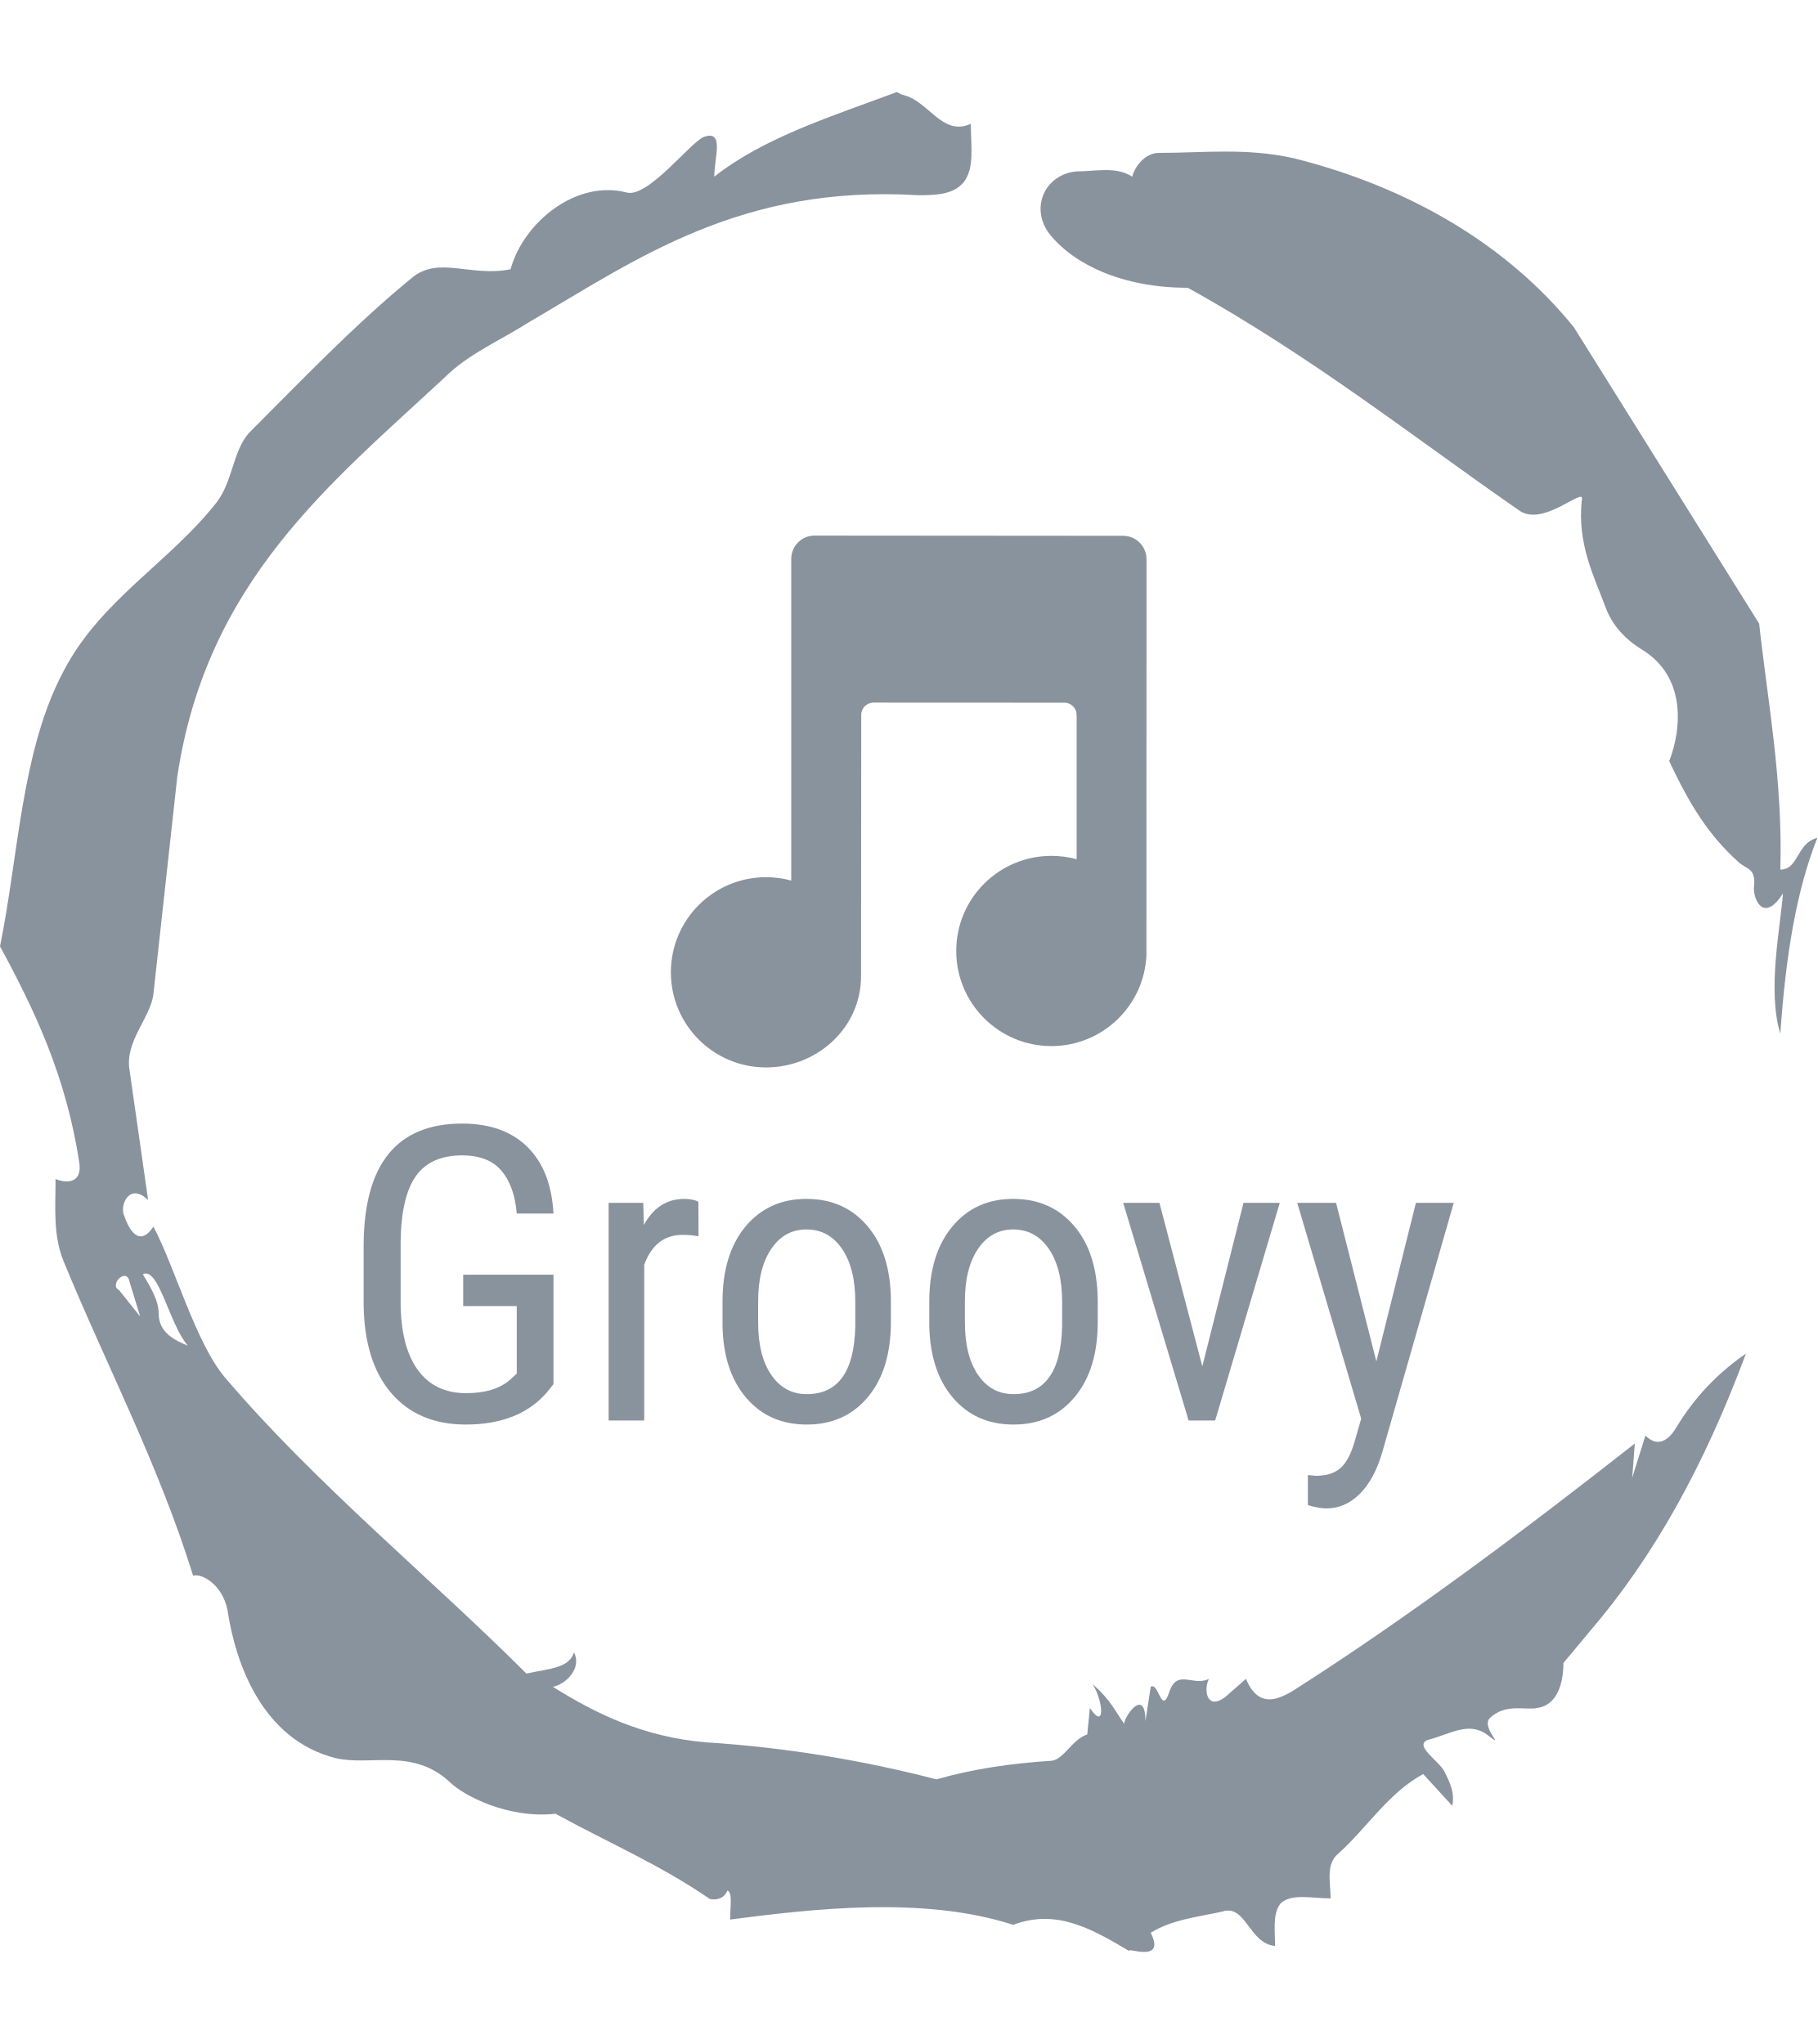
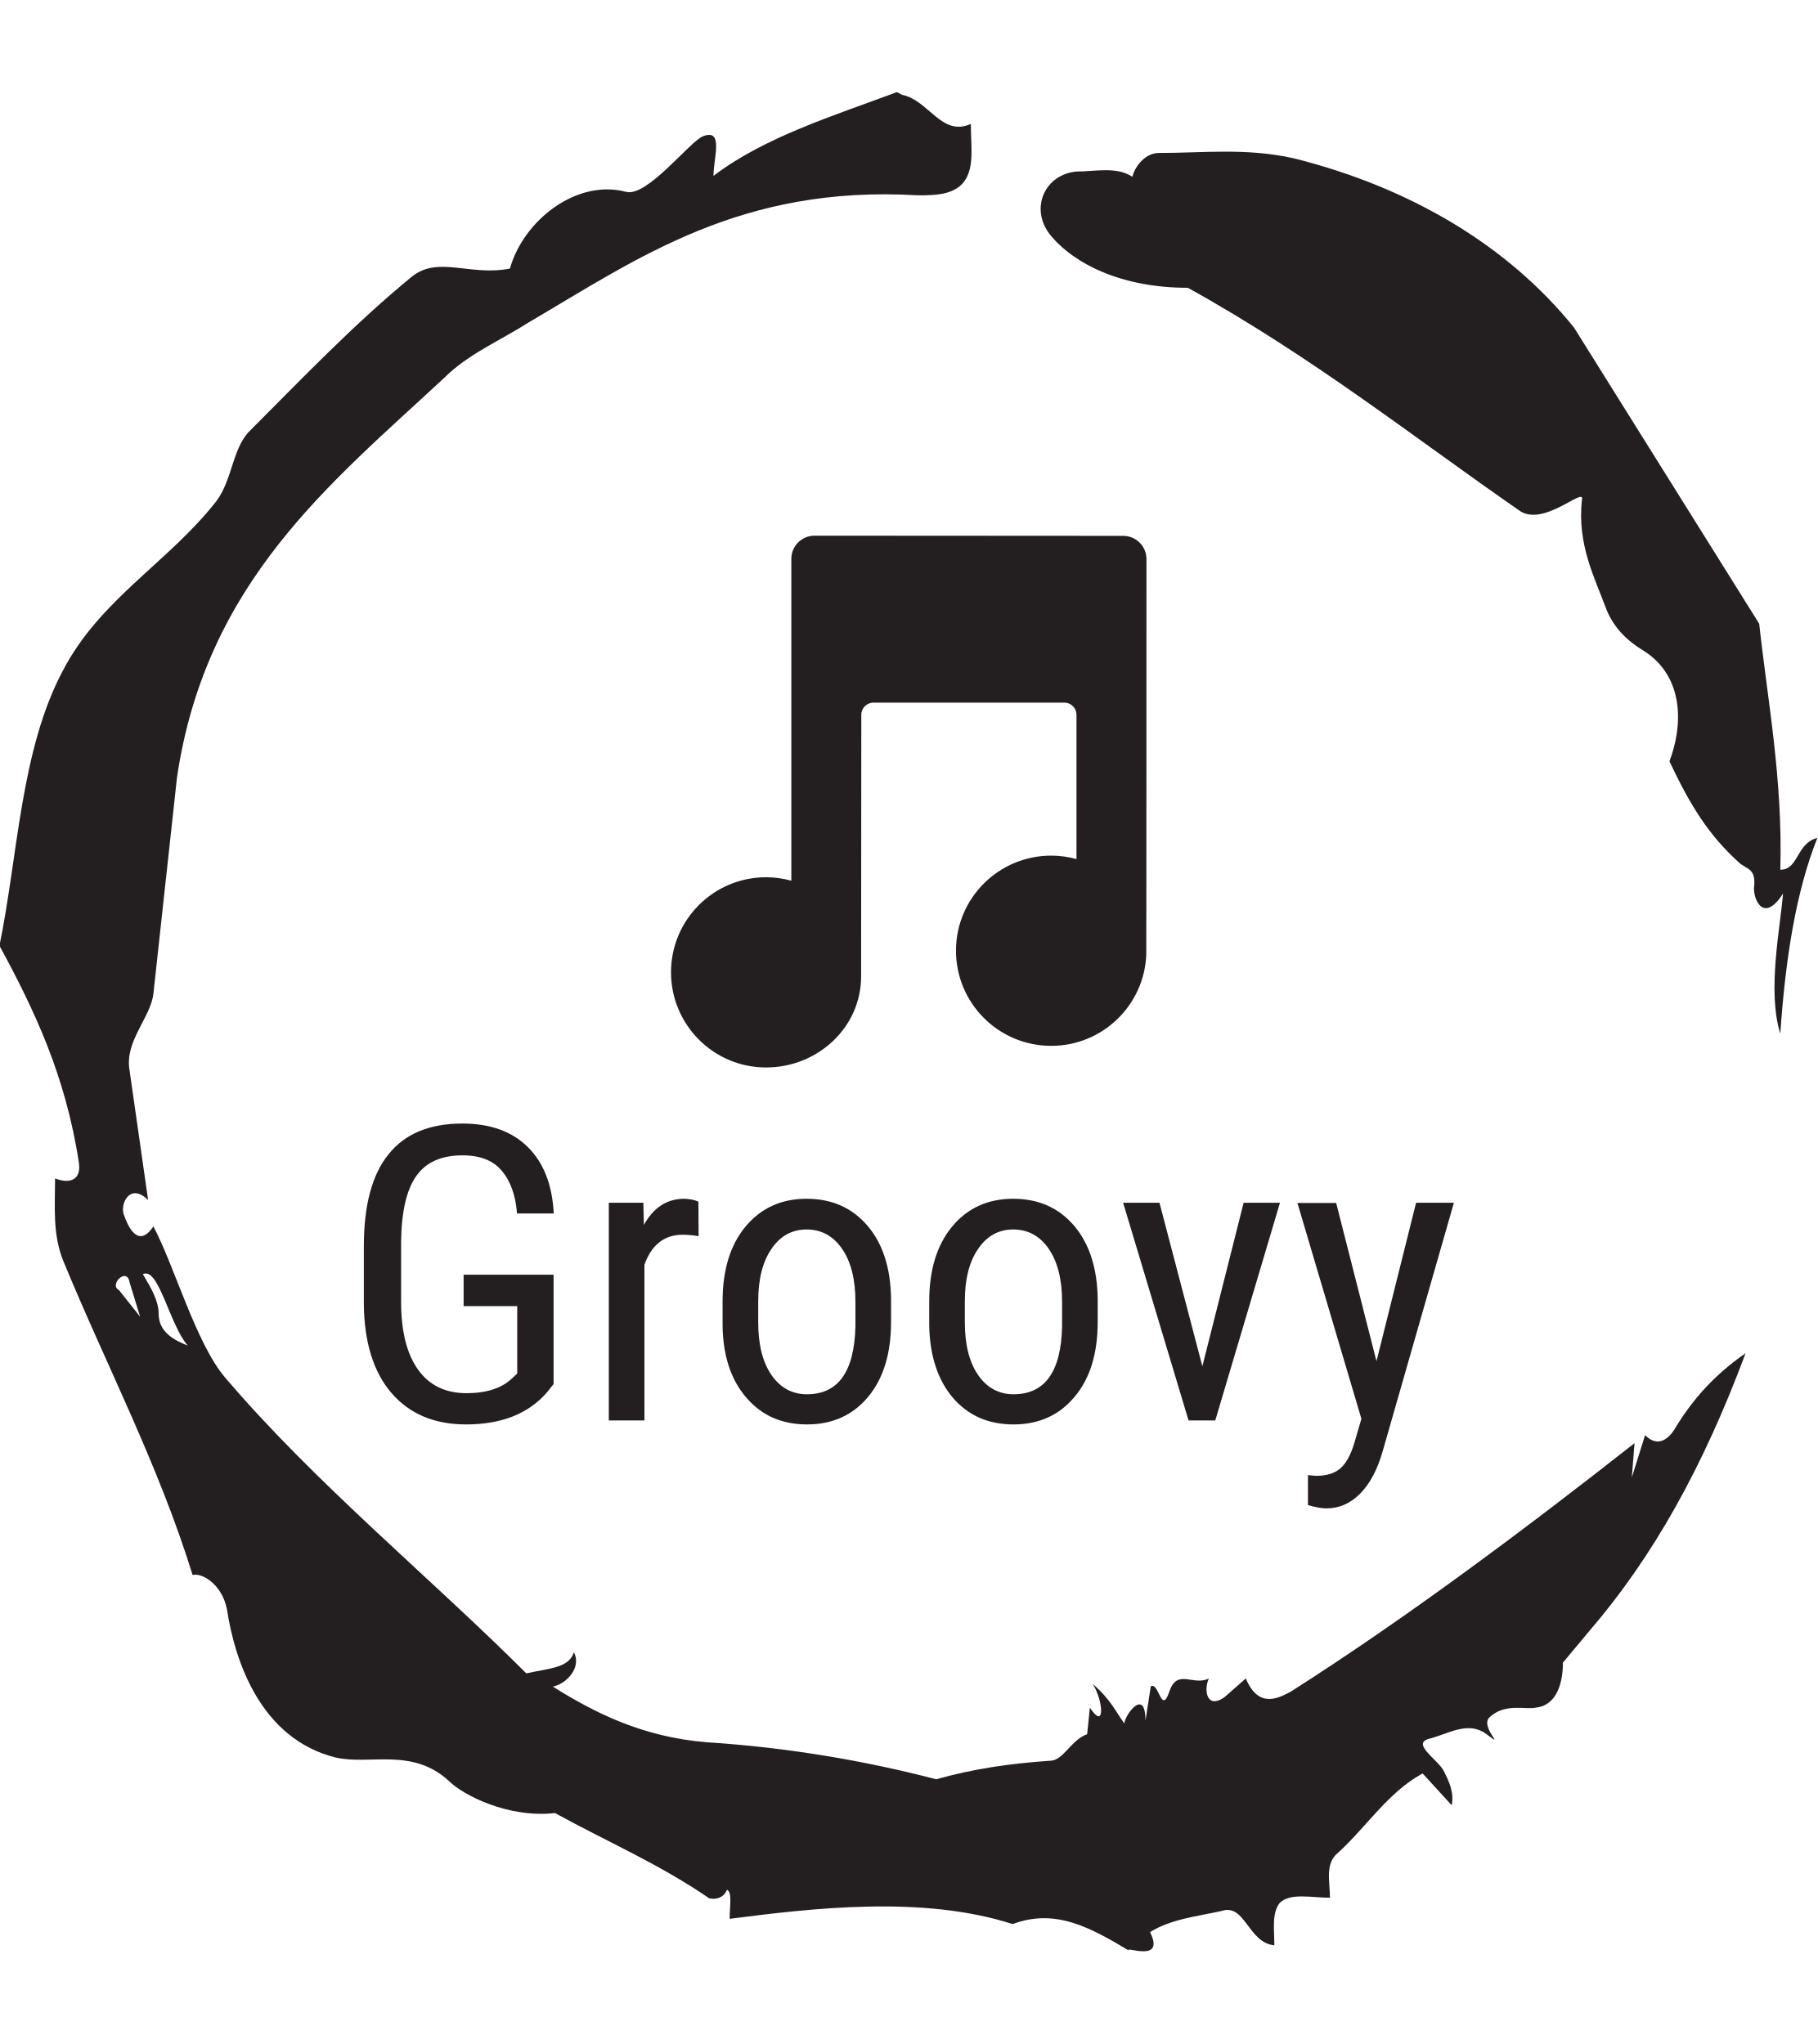
- <svg xmlns="http://www.w3.org/2000/svg" version="1.1" width="1000" height="1125" viewBox="0 0 1000 1125">
+ <svg xmlns="http://www.w3.org/2000/svg" version="1.1" id="icon-0" x="0px" y="0px" viewBox="0 0 1000 1125" style="enable-background:new 0 0 1000 1125;" xml:space="preserve">
+   <style type="text/css">
+ 	.st0{fill:#231F20;}
+ 	.st1{display:none;fill:none;}
+ </style>
  <g transform="matrix(1,0,0,1,1.7053025658242404e-13,0)">
-     <svg viewBox="0 0 320 360" data-background-color="#ffffff" preserveAspectRatio="xMidYMid meet" height="1125" width="1000">
-       <g id="tight-bounds" transform="matrix(1,0,0,1,0,0)">
-         <svg viewBox="0 0 320 360" height="360" width="320">
+     <g id="tight-bounds" transform="matrix(1,0,0,1,0,0)">
+       <g>
+         <g>
+           <path class="st0" d="M65.5,710.1l11.6,14.6l-5.8-18.9C69.9,697,59.7,707.2,65.5,710.1 M78.6,701.3c4.4,7.3,8.7,14.6,8.7,21.8      c0,10.2,8.7,14.6,16,17.5C93.2,729,87.3,697,78.6,701.3 M637.6,84.2c24.7,0,48-2.9,74.2,2.9c64,16,117.9,48,154.3,93.2      l101.9,163c4.4,40.8,13.1,85.9,11.6,135.4c10.2,0,8.7-14.6,20.4-17.5c-11.6,29.1-17.5,65.5-20.4,107.7      c-7.3-23.3,0-58.2,1.5-77.1c-10.2,16-16,4.4-16-2.9c1.5-11.6-4.4-10.2-8.7-14.6c-16-14.6-26.2-30.6-37.8-55.3      c7.3-18.9,8.7-46.6-14.6-61.1c-7.3-4.4-16-11.6-20.4-23.3c-5.8-16-16-34.9-13.1-59.7c1.5-7.3-21.8,16-34.9,5.8      c-56.8-39.3-113.5-84.4-182-122.3c-36.4,0-62.6-13.1-75.7-29.1c-11.6-14.6-2.9-33.5,14.6-34.9c10.2,0,21.8-2.9,30.6,2.9      C624.5,91.4,630.3,84.2,637.6,84.2 M493.5,50.7l2.9,1.5c14.6,2.9,21.8,23.3,37.8,16c0,10.2,1.5,20.4-1.5,27.7      c-4.4,11.6-17.5,11.6-27.7,11.6c-97.5-5.8-154.3,34.9-214,69.9c-16,10.2-33.5,17.5-46.6,30.6c-62.6,58.2-131,112.1-147,219.8      L84.4,547c-1.5,13.1-16,26.2-13.1,42.2l10.2,71.3c-10.2-10.2-16,2.9-13.1,8.7c1.5,4.4,7.3,18.9,16,5.8      c11.6,21.8,23.3,64,39.3,83c49.5,58.2,113.5,110.6,165.9,163c13.1-2.9,23.3-2.9,26.2-11.6c4.4,8.7-4.4,17.5-11.6,18.9      c23.3,14.6,49.5,27.7,84.4,30.6c45.1,2.9,87.3,10.2,126.6,20.4c20.4-5.8,40.8-8.7,62.6-10.2c7.3,0,11.6-11.6,20.4-14.6l1.5-14.6      c8.7,13.1,7.3-4.4,1.5-13.1c10.2,8.7,13.1,16,17.5,21.8c0-4.4,11.6-20.4,11.6-1.5l2.9-18.9c4.4-2.9,5.8,16,10.2,2.9      c4.4-13.1,13.1-2.9,21.8-7.3c-2.9,5.8-1.5,17.5,8.7,10.2l11.6-10.2c7.3,17.5,18.9,10.2,24.7,7.3c64-40.8,128.1-88.8,189.2-136.8      l-1.5,18.9l7.3-23.3c7.3,7.3,13.1,1.5,16-2.9c8.7-14.6,20.4-29.1,39.3-42.2c-23.3,62.6-50.9,112.1-85.9,152.8l-14.6,17.5      c0,10.2-2.9,23.3-14.6,24.7c-5.8,1.5-17.5-2.9-26.2,5.8c-4.4,5.8,10.2,17.5-1.5,8.7c-10.2-7.3-20.4,0-32,2.9      c-8.7,2.9,5.8,11.6,8.7,17.5c2.9,5.8,5.8,11.6,4.4,18.9l-16-17.5c-18.9,10.2-30.6,29.1-46.6,43.7c-7.3,5.8-4.4,16-4.4,24.7      c-10.2,0-21.8-2.9-27.7,2.9c-4.4,5.8-2.9,14.6-2.9,23.3c-14.6-1.5-16-23.3-29.1-18.9c-13.1,2.9-27.7,4.4-39.3,11.6      c8.7,17.5-14.6,7.3-11.6,10.2c-21.8-13.1-40.8-23.3-64-14.6c-49.5-16-110.6-8.7-155.7-2.9c0-7.3,1.5-14.6-1.5-16      c-2.9,7.3-11.6,4.4-10.2,4.4c-27.7-18.9-55.3-30.6-84.4-46.6c-26.2,2.9-50.9-10.2-58.2-17.5c-20.4-18.9-43.7-8.7-62.6-13.1      c-40.8-10.2-55.3-52.4-59.7-81.5c-2.9-14.6-14.6-20.4-18.9-18.9c-18.9-61.1-48-116.4-71.3-173.2c-5.8-14.6-4.4-29.1-4.4-45.1      c7.3,2.9,14.6,1.5,13.1-8.7c-7.3-48-24.7-84.4-43.7-119.4c10.2-49.5,11.6-107.7,34.9-151.4c20.4-39.3,58.2-59.7,84.4-93.2      c8.7-11.6,8.7-27.7,17.5-37.8c29.1-29.1,58.2-59.7,90.2-85.9c14.6-11.6,32,0,53.9-4.4c7.3-26.2,36.4-49.5,64-42.2      c11.6,2.9,34.9-27.7,42.2-30.6c11.6-4.4,5.8,11.6,5.8,21.8C420.7,75.4,458.5,63.8,493.5,50.7" />
+         </g>
+         <g transform="matrix(1,0,0,1,64,94.32955)">
          <g>
-             <svg />
+             <g>
+               <g transform="matrix(1,0,0,1,0,103.5616)">
+                 <g>
+                   <g>
+                     <g transform="matrix(1,0,0,1,0,0)">
+                       <path id="text-0" class="st0" d="M240.6,503.7v60.2l-3.5,4.4c-10.2,11.9-25.1,17.8-44.7,17.8l0,0            c-17.4,0-31.1-5.8-41-17.3c-9.9-11.5-15-27.9-15.2-49l0,0v-31.7c0-22.6,4.5-39.5,13.6-50.7c9-11.3,22.6-16.9,40.6-16.9            l0,0c15.3,0,27.3,4.3,36,12.9c8.7,8.6,13.5,20.8,14.3,36.6l0,0h-20.2c-0.8-10-3.6-17.9-8.4-23.5c-4.7-5.7-12-8.5-21.6-8.5            l0,0c-11.6,0-20.1,3.8-25.4,11.3c-5.4,7.6-8.2,19.7-8.4,36.3l0,0v32.9c0,16.2,3.1,28.7,9.3,37.4c6.2,8.7,15.1,13,26.7,13            l0,0c10.9,0,19.3-2.7,24.9-8l0,0l3-2.8V521h-29.5v-17.3H240.6z M320.3,463.5l0.1,19c-2.7-0.5-5.7-0.8-8.8-0.8l0,0            c-10,0-17.1,5.5-21,16.5l0,0v85.7h-19.6V464.1h19l0.3,12.2c5.3-9.6,12.7-14.4,22.3-14.4l0,0            C315.6,462,318.2,462.5,320.3,463.5L320.3,463.5z M333.6,531.6v-13.1c0-17.4,4.2-31.2,12.7-41.4            c8.5-10.1,19.6-15.2,33.5-15.2s25,4.9,33.5,14.8c8.5,9.9,12.8,23.4,13,40.4l0,0v12.6c0,17.4-4.2,31.1-12.6,41.2            c-8.4,10.1-19.6,15.2-33.6,15.2l0,0c-13.9,0-25-4.9-33.4-14.7C338.2,561.6,333.8,548.3,333.6,531.6L333.6,531.6z             M353.2,518.4v11.4c0,12.3,2.4,22,7.3,29.1c4.8,7,11.4,10.6,19.5,10.6l0,0c17.3,0,26.1-12.5,26.7-37.4l0,0v-13.5            c0-12.2-2.4-21.9-7.3-29.1c-4.9-7.1-11.4-10.7-19.6-10.7l0,0c-8,0-14.5,3.6-19.3,10.7            C355.6,496.6,353.2,506.2,353.2,518.4L353.2,518.4z M447.3,531.6v-13.1c0-17.4,4.2-31.2,12.7-41.4            c8.4-10.1,19.6-15.2,33.5-15.2s25,4.9,33.5,14.8c8.4,9.9,12.8,23.4,13,40.4l0,0v12.6c0,17.4-4.2,31.1-12.7,41.2            c-8.4,10.1-19.6,15.2-33.6,15.2l0,0c-13.9,0-25-4.9-33.4-14.7C452,561.6,447.6,548.3,447.3,531.6L447.3,531.6z             M466.9,518.4v11.4c0,12.3,2.4,22,7.3,29.1c4.8,7,11.4,10.6,19.5,10.6l0,0c17.3,0,26.2-12.5,26.7-37.4l0,0v-13.5            c0-12.2-2.4-21.9-7.3-29.1c-4.9-7.1-11.4-10.7-19.6-10.7l0,0c-8,0-14.5,3.6-19.3,10.7            C469.3,496.6,466.9,506.2,466.9,518.4L466.9,518.4z M574,464.1l23.6,90l22.7-90h20l-35.6,119.8H590l-36-119.8H574z             M671.2,464.1l22.2,87.2l21.8-87.2h20.8l-39.2,136.8c-2.9,10.2-7.1,18-12.5,23.4c-5.4,5.4-11.5,8-18.4,8l0,0            c-2.7,0-6.1-0.6-10.2-1.8l0,0V614l4.4,0.4c5.7,0,10.1-1.3,13.3-4c3.2-2.7,5.8-7.4,7.8-14l0,0l3.9-13.4l-35.2-118.8H671.2z            " />
+                     </g>
+                   </g>
+                 </g>
+               </g>
+               <g transform="matrix(1,0,0,1,54.12794,0)">
+                 <g>
+                   <path class="st0" d="M512.7,213.4c0-7.1-5.7-12.8-12.8-12.8l-169.8-0.1c-7.1,0-12.8,5.7-12.8,12.8v177.1          c-4.4-1.2-9.1-1.9-13.9-1.9c-28.9,0-52.3,23.4-52.3,52.3s23.4,52.4,52.3,52.4c28.2,0,52.3-21.8,52.3-50.2          c0-0.3,0.1-143.9,0.1-143.9c0-3.7,3-6.7,6.7-6.7l0,0l105.4,0c3.5,0.2,6.3,3.1,6.3,6.7l0-0.1v79.5c-4.4-1.2-9.1-1.9-13.9-1.9          c-28.9,0-52.4,23.4-52.4,52.3c0,28.9,23.4,52.4,52.4,52.4c28.2,0,51.2-22.3,52.3-50.2C512.7,430.9,512.7,213.4,512.7,213.4z          " />
+                 </g>
+               </g>
+             </g>
          </g>
-           <g>
-             <svg viewBox="0 0 320 360" height="360" width="320">
-               <g>
-                 <path d="M20.961 227.22l3.726 4.658-1.863-6.056c-0.466-2.795-3.726 0.466-1.863 1.398M25.153 224.425c1.397 2.329 2.795 4.658 2.795 6.987 0 3.261 2.795 4.658 5.123 5.589-3.261-3.726-5.124-13.974-7.918-12.576M204.017 26.929c7.918 0 15.371-0.932 23.756 0.931 20.495 5.124 37.729 15.371 49.374 29.811l32.606 52.169c1.397 13.042 4.192 27.482 3.726 43.319 3.261 0 2.795-4.658 6.521-5.59-3.726 9.316-5.59 20.961-6.521 34.469-2.329-7.453 0-18.632 0.466-24.687-3.261 5.124-5.124 1.397-5.124-0.932 0.466-3.726-1.397-3.261-2.795-4.658-5.124-4.658-8.384-9.782-12.11-17.7 2.329-6.055 2.795-14.905-4.658-19.563-2.329-1.397-5.124-3.726-6.521-7.453-1.863-5.124-5.124-11.179-4.193-19.097 0.466-2.329-6.987 5.124-11.179 1.863-18.166-12.576-36.332-27.016-58.224-39.127-11.645 0-20.029-4.192-24.221-9.316-3.726-4.658-0.932-10.713 4.658-11.179 3.261 0 6.987-0.932 9.782 0.932 0.466-1.863 2.329-4.192 4.657-4.192M157.904 16.215l0.932 0.466c4.658 0.932 6.987 7.453 12.11 5.124 0 3.261 0.466 6.521-0.466 8.85-1.397 3.726-5.59 3.726-8.85 3.726-31.208-1.863-49.374 11.179-68.471 22.358-5.124 3.261-10.713 5.59-14.906 9.782-20.029 18.632-41.921 35.866-47.045 70.335l-4.192 38.195c-0.466 4.192-5.124 8.384-4.192 13.508l3.26 22.824c-3.261-3.261-5.124 0.932-4.192 2.795 0.466 1.397 2.329 6.055 5.124 1.863 3.726 6.987 7.453 20.495 12.576 26.55 15.837 18.632 36.332 35.4 53.101 52.169 4.192-0.932 7.453-0.932 8.384-3.727 1.397 2.795-1.397 5.59-3.726 6.056 7.453 4.658 15.837 8.85 27.016 9.781 14.44 0.932 27.948 3.261 40.524 6.522 6.521-1.863 13.042-2.795 20.029-3.261 2.329 0 3.726-3.726 6.521-4.658l0.466-4.658c2.795 4.192 2.329-1.397 0.466-4.192 3.261 2.795 4.192 5.124 5.589 6.987 0-1.397 3.726-6.521 3.727-0.466l0.931-6.055c1.397-0.932 1.863 5.124 3.261 0.931 1.397-4.192 4.192-0.932 6.987-2.329-0.932 1.863-0.466 5.59 2.794 3.261l3.727-3.261c2.329 5.59 6.055 3.261 7.918 2.329 20.495-13.042 40.99-28.413 60.553-43.784l-0.466 6.055 2.329-7.453c2.329 2.329 4.192 0.466 5.124-0.931 2.795-4.658 6.521-9.316 12.577-13.508-7.453 20.029-16.303 35.866-27.482 48.908l-4.658 5.59c0 3.261-0.932 7.453-4.658 7.918-1.863 0.466-5.59-0.932-8.384 1.863-1.397 1.863 3.261 5.59-0.466 2.795-3.261-2.329-6.521 0-10.248 0.932-2.795 0.932 1.863 3.726 2.795 5.589 0.932 1.863 1.863 3.726 1.398 6.056l-5.124-5.59c-6.055 3.261-9.782 9.316-14.906 13.974-2.329 1.863-1.397 5.124-1.397 7.918-3.261 0-6.987-0.932-8.85 0.932-1.397 1.863-0.932 4.658-0.932 7.453-4.658-0.466-5.124-7.453-9.315-6.056-4.192 0.932-8.85 1.397-12.577 3.727 2.795 5.59-4.658 2.329-3.726 3.26-6.987-4.192-13.042-7.453-20.495-4.658-15.837-5.124-35.4-2.795-49.84-0.931 0-2.329 0.466-4.658-0.466-5.124-0.932 2.329-3.726 1.397-3.26 1.397-8.85-6.055-17.7-9.782-27.016-14.905-8.384 0.932-16.303-3.261-18.632-5.59-6.521-6.055-13.974-2.795-20.029-4.192-13.042-3.261-17.7-16.769-19.098-26.084-0.932-4.658-4.658-6.521-6.055-6.056-6.055-19.563-15.371-37.263-22.824-55.429-1.863-4.658-1.397-9.316-1.397-14.44 2.329 0.932 4.658 0.466 4.192-2.794-2.329-15.371-7.918-27.016-13.974-38.195 3.261-15.837 3.726-34.469 11.179-48.443 6.521-12.576 18.632-19.098 27.016-29.811 2.795-3.726 2.795-8.85 5.59-12.11 9.316-9.316 18.632-19.098 28.879-27.482 4.658-3.726 10.247 0 17.234-1.397 2.329-8.384 11.645-15.837 20.495-13.508 3.726 0.932 11.179-8.85 13.508-9.782 3.726-1.397 1.863 3.726 1.863 6.987 8.85-6.987 20.961-10.713 32.14-14.906" fill="#89939e" fill-rule="nonzero" stroke="none" stroke-width="1" stroke-linecap="butt" stroke-linejoin="miter" stroke-miterlimit="10" stroke-dasharray="" stroke-dashoffset="0" font-family="none" font-weight="none" font-size="none" text-anchor="none" style="mix-blend-mode: normal" data-fill-palette-color="tertiary" />
-               </g>
-               <g transform="matrix(1,0,0,1,64,94.32955)">
-                 <svg viewBox="0 0 192 171.341" height="171.341" width="192">
-                   <g>
-                     <svg viewBox="0 0 192 171.341" height="171.341" width="192">
-                       <g>
-                         <svg viewBox="0 0 192 171.341" height="171.341" width="192">
-                           <g transform="matrix(1,0,0,1,0,103.5616)">
-                             <svg viewBox="0 0 192 67.779" height="67.779" width="192">
-                               <g>
-                                 <svg viewBox="0 0 192 67.779" height="67.779" width="192">
-                                   <g>
-                                     <svg viewBox="0 0 192 67.779" height="67.779" width="192">
-                                       <g transform="matrix(1,0,0,1,0,0)">
-                                         <svg width="192" viewBox="3.03 -36.04 132.28 46.71" height="67.779" data-palette-color="#89939e">
-                                           <path d="M26.07-17.7L26.07-4.42 25.29-3.44Q21.92 0.49 15.43 0.49L15.43 0.49Q9.67 0.49 6.38-3.33 3.1-7.15 3.03-14.14L3.03-14.14 3.03-21.12Q3.03-28.59 6.02-32.31 9.01-36.04 14.97-36.04L14.97-36.04Q20.04-36.04 22.91-33.2 25.78-30.37 26.07-25.12L26.07-25.12 21.61-25.12Q21.34-28.44 19.76-30.31 18.19-32.18 14.99-32.18L14.99-32.18Q11.16-32.18 9.38-29.68 7.59-27.17 7.52-21.68L7.52-21.68 7.52-14.43Q7.52-9.06 9.57-6.19 11.62-3.32 15.45-3.32L15.45-3.32Q19.07-3.32 20.95-5.08L20.95-5.08 21.61-5.69 21.61-13.89 15.11-13.89 15.11-17.7 26.07-17.7ZM43.65-26.56L43.67-22.36Q42.77-22.53 41.72-22.53L41.72-22.53Q38.4-22.53 37.08-18.9L37.08-18.9 37.08 0 32.76 0 32.76-26.42 36.96-26.42 37.03-23.73Q38.77-26.9 41.94-26.9L41.94-26.9Q42.97-26.9 43.65-26.56L43.65-26.56ZM46.58-11.55L46.58-14.43Q46.58-20.19 49.37-23.55 52.17-26.9 56.76-26.9 61.35-26.9 64.14-23.63 66.94-20.36 67.01-14.72L67.01-14.72 67.01-11.94Q67.01-6.2 64.23-2.86 61.45 0.49 56.81 0.49L56.81 0.49Q52.22 0.49 49.45-2.76 46.67-6.01 46.58-11.55L46.58-11.55ZM50.9-14.45L50.9-11.94Q50.9-7.86 52.5-5.53 54.1-3.2 56.81-3.2L56.81-3.2Q62.52-3.2 62.69-11.45L62.69-11.45 62.69-14.43Q62.69-18.48 61.08-20.84 59.47-23.19 56.76-23.19L56.76-23.19Q54.1-23.19 52.5-20.84 50.9-18.48 50.9-14.45L50.9-14.45ZM71.67-11.55L71.67-14.43Q71.67-20.19 74.47-23.55 77.26-26.9 81.85-26.9 86.44-26.9 89.24-23.63 92.03-20.36 92.11-14.72L92.11-14.72 92.11-11.94Q92.11-6.2 89.32-2.86 86.54 0.49 81.9 0.49L81.9 0.49Q77.31 0.49 74.54-2.76 71.77-6.01 71.67-11.55L71.67-11.55ZM75.99-14.45L75.99-11.94Q75.99-7.86 77.59-5.53 79.19-3.2 81.9-3.2L81.9-3.2Q87.61-3.2 87.79-11.45L87.79-11.45 87.79-14.43Q87.79-18.48 86.17-20.84 84.56-23.19 81.85-23.19L81.85-23.19Q79.19-23.19 77.59-20.84 75.99-18.48 75.99-14.45L75.99-14.45ZM99.6-26.42L104.8-6.57 109.8-26.42 114.2-26.42 106.36 0 103.14 0 95.2-26.42 99.6-26.42ZM121.03-26.42L125.92-7.18 130.72-26.42 135.31-26.42 126.67 3.74Q125.7 7.13 123.91 8.9 122.13 10.67 119.86 10.67L119.86 10.67Q118.98 10.67 117.61 10.28L117.61 10.28 117.61 6.62 118.57 6.71Q120.45 6.71 121.51 5.82 122.57 4.93 123.23 2.73L123.23 2.73 124.08-0.22 116.32-26.42 121.03-26.42Z" opacity="1" transform="matrix(1,0,0,1,0,0)" fill="#89939e" class="undefined-text-0" data-fill-palette-color="primary" id="text-0" />
-                                         </svg>
-                                       </g>
-                                     </svg>
-                                   </g>
-                                 </svg>
-                               </g>
-                             </svg>
-                           </g>
-                           <g transform="matrix(1,0,0,1,54.12794,0)">
-                             <svg viewBox="0 0 83.744 93.671" height="93.671" width="83.744">
-                               <g>
-                                 <svg version="1.1" x="0" y="0" viewBox="18.134 19.196 56.112 62.763" enable-background="new 0 0 100 100" xml:space="preserve" height="93.671" width="83.744" class="icon-icon-0" data-fill-palette-color="accent" id="icon-0">
-                                   <path fill="#89939e" d="M74.245 21.972c0-1.518-1.231-2.749-2.75-2.749l-36.412-0.027c-1.519 0-2.748 1.231-2.748 2.749v37.964c-0.949-0.263-1.947-0.399-2.979-0.399-6.198 0-11.222 5.024-11.222 11.223 0 6.199 5.024 11.226 11.222 11.226 6.046 0 11.215-4.677 11.215-10.769 0.007-0.073 0.022-30.853 0.022-30.853 0.01-0.791 0.651-1.429 1.445-1.429l-0.001-0.001 22.602 0.01C65.398 38.962 66 39.585 66 40.355l0.005-0.017v17.051c-0.948-0.262-1.946-0.397-2.978-0.397-6.198 0-11.226 5.022-11.226 11.223 0 6.198 5.025 11.226 11.226 11.226 6.045 0 10.974-4.78 11.214-10.769C74.248 68.598 74.245 21.972 74.245 21.972z" data-fill-palette-color="accent" />
-                                 </svg>
-                               </g>
-                             </svg>
-                           </g>
-                           <g />
-                         </svg>
-                       </g>
-                     </svg>
-                   </g>
-                 </svg>
-               </g>
-             </svg>
-           </g>
-           <defs />
-         </svg>
-         <rect width="320" height="360" fill="none" stroke="none" visibility="hidden" />
+         </g>
      </g>
-     </svg>
+       <rect class="st1" width="1000" height="1125" />
+     </g>
  </g>
</svg>
